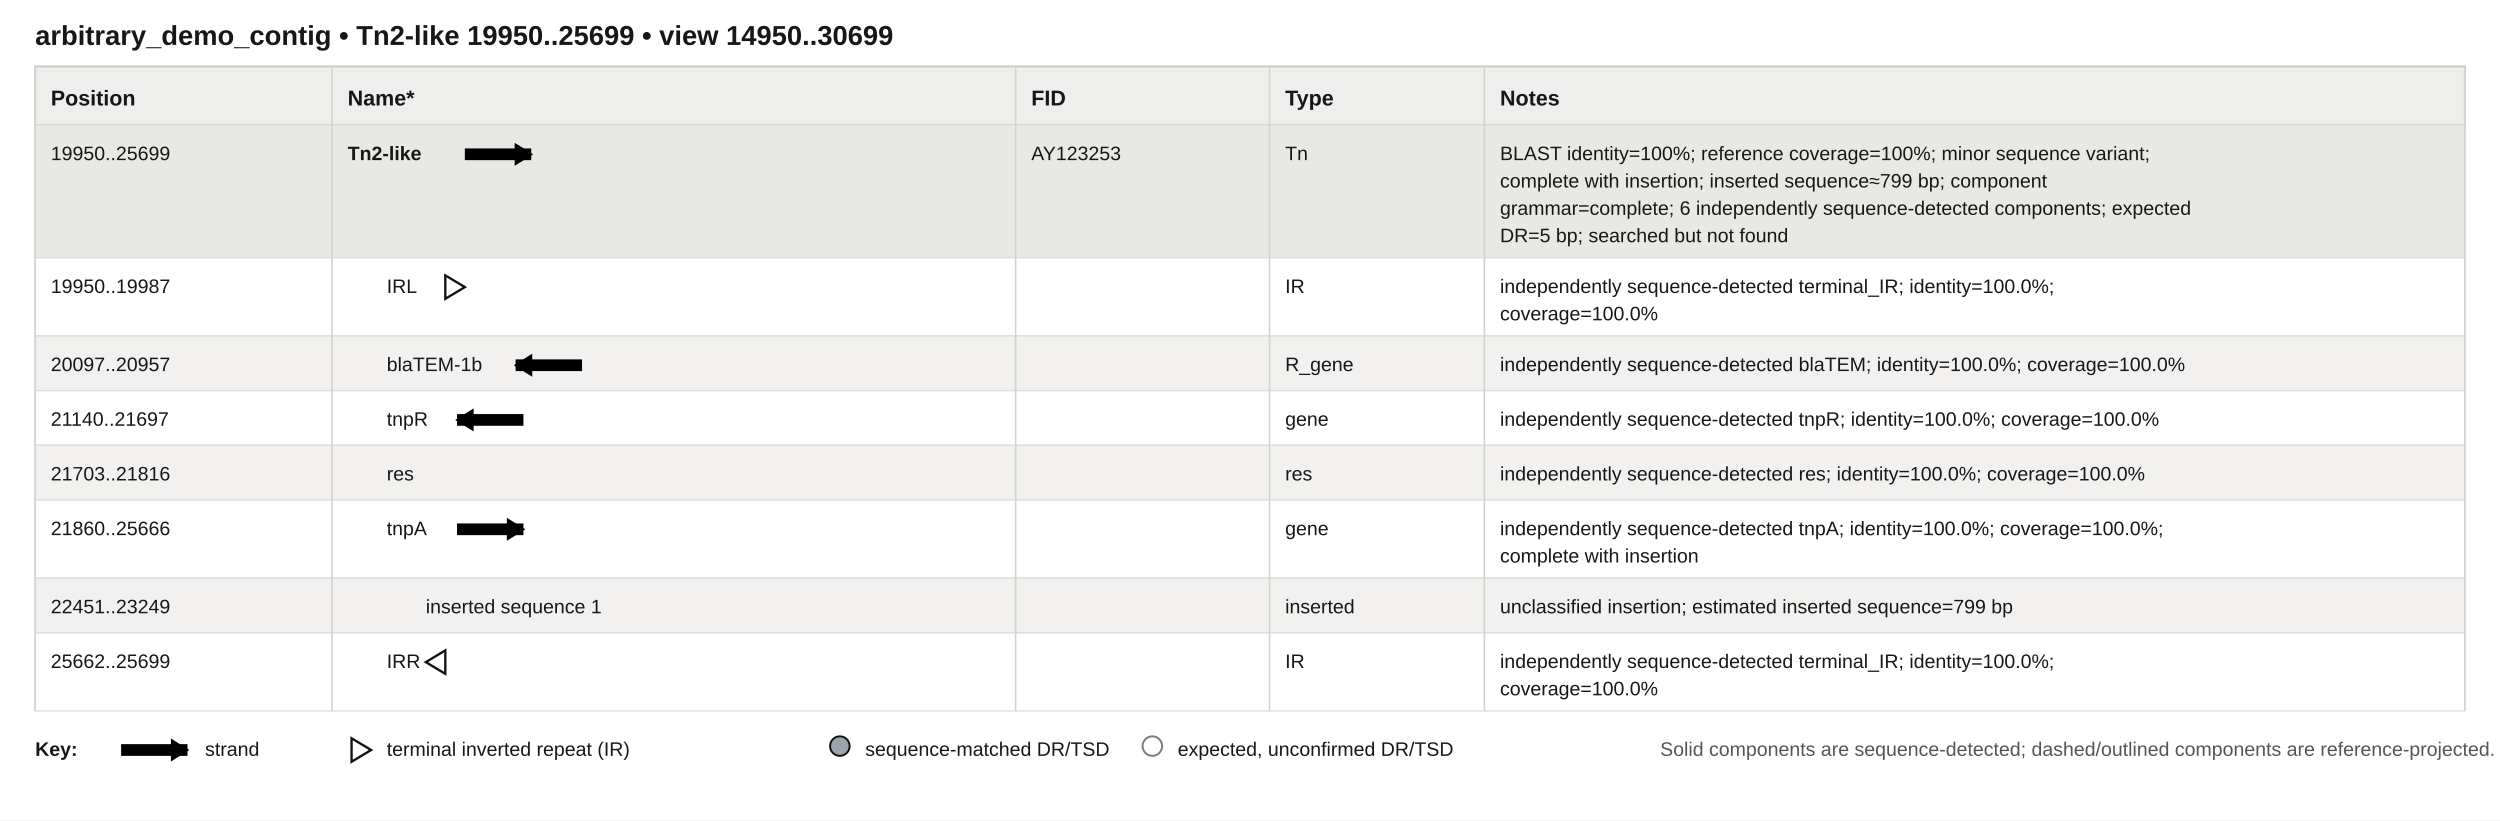
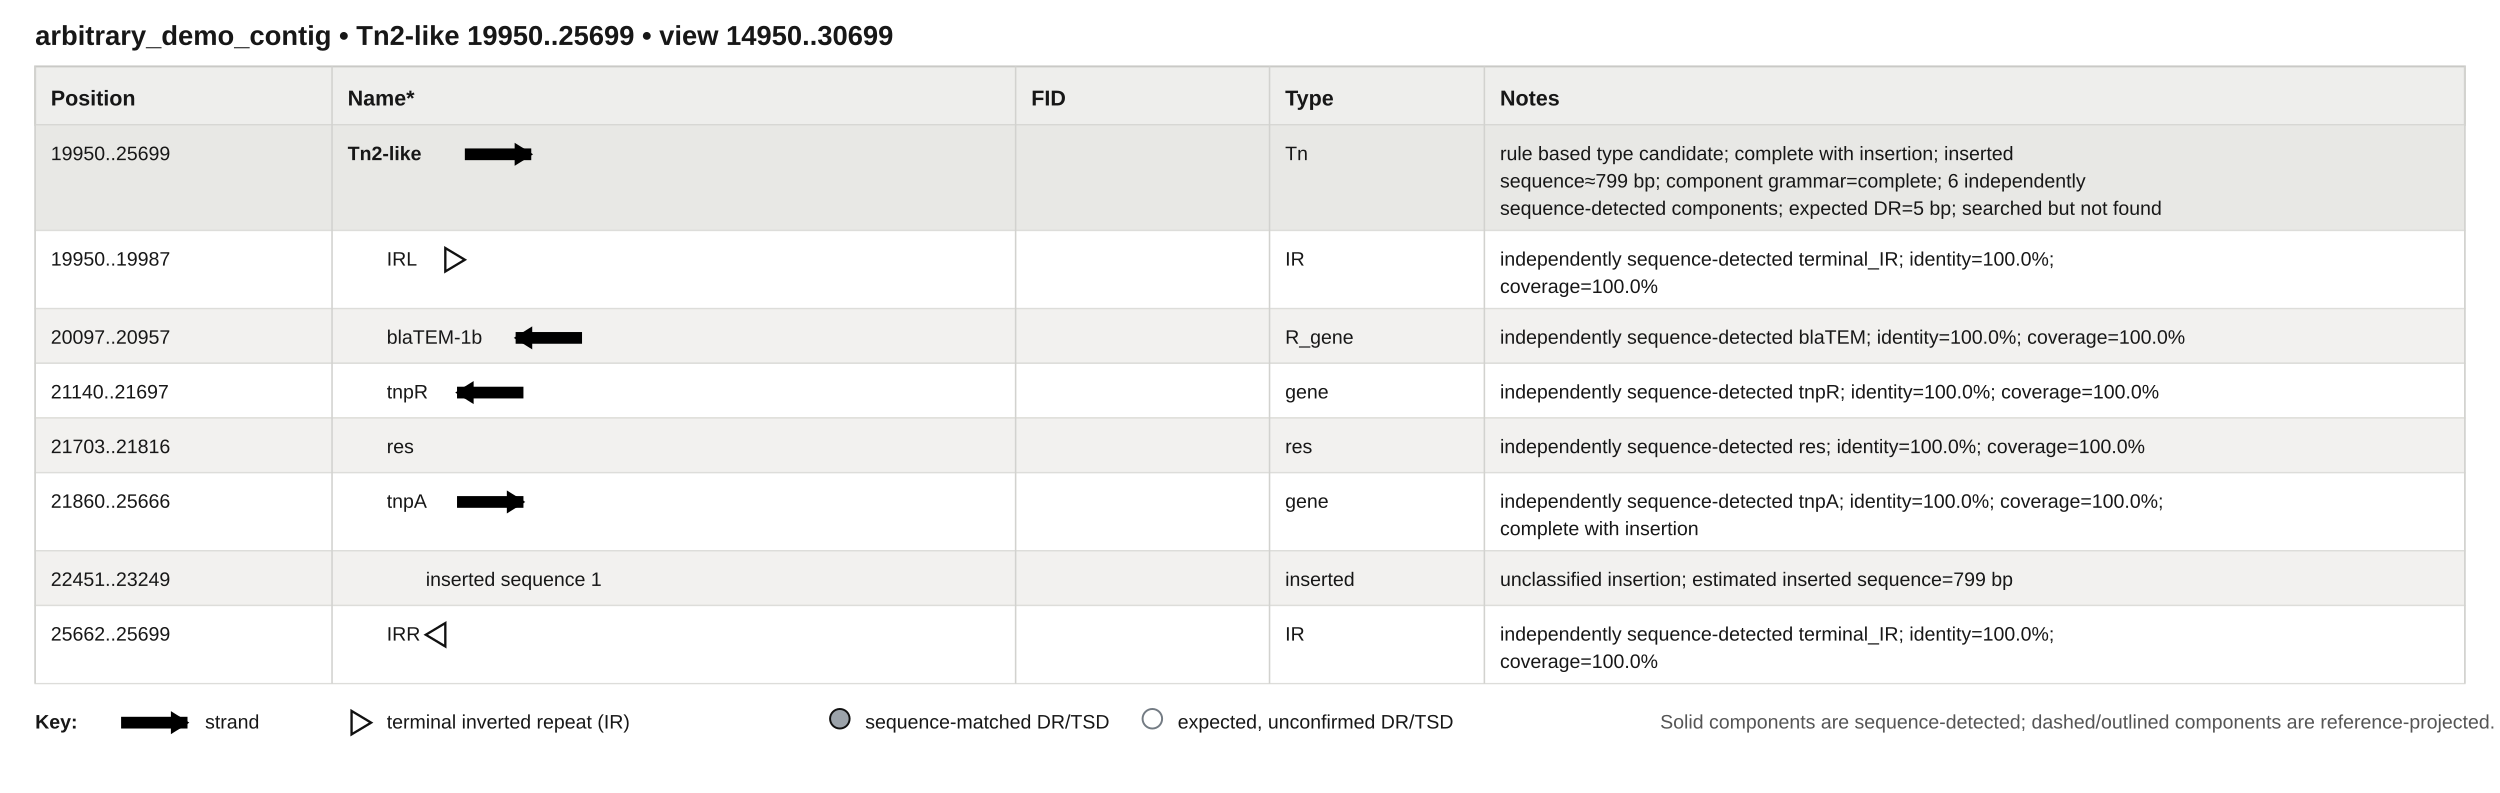
- <svg xmlns="http://www.w3.org/2000/svg" width="1280" height="420" style="background:#fff;font-family:Arial,Helvetica,sans-serif">
-   <rect x="0" y="0" width="1280" height="420" fill="#fff" />
+ <svg xmlns="http://www.w3.org/2000/svg" width="1280" height="406" style="background:#fff;font-family:Arial,Helvetica,sans-serif">
+   <rect x="0" y="0" width="1280" height="406" fill="#fff" />
  <text x="18.0" y="23.0" font-size="14" font-weight="bold" text-anchor="start" fill="#171717">arbitrary_demo_contig • Tn2-like 19950..25699 • view 14950..30699</text>
  <rect x="18" y="34" width="1244" height="30" fill="#eeeeec" stroke="#c9c9c6" />
  <text x="26.0" y="54.0" font-size="11" font-weight="bold" text-anchor="start" fill="#171717">Position</text>
  <text x="178.0" y="54.0" font-size="11" font-weight="bold" text-anchor="start" fill="#171717">Name*</text>
  <text x="528.0" y="54.0" font-size="11" font-weight="bold" text-anchor="start" fill="#171717">FID</text>
  <text x="658.0" y="54.0" font-size="11" font-weight="bold" text-anchor="start" fill="#171717">Type</text>
  <text x="768.0" y="54.0" font-size="11" font-weight="bold" text-anchor="start" fill="#171717">Notes</text>
-   <rect x="18" y="64" width="1244" height="68" fill="#e8e8e5" stroke="#ddddda" stroke-width="0.7" />
+   <rect x="18" y="64" width="1244" height="54" fill="#e8e8e5" stroke="#ddddda" stroke-width="0.7" />
  <text x="26.0" y="82.0" font-size="10" font-weight="normal" text-anchor="start" fill="#171717">19950..25699</text>
  <text x="178.0" y="82.0" font-size="10" font-weight="bold" text-anchor="start" fill="#171717">Tn2-like</text>
  <line x1="238.0" y1="79.0" x2="272.0" y2="79.0" stroke="#000" stroke-width="6" />
  <polygon points="272.0,79.0 264.0,74.0 264.0,84.0" fill="#000000" stroke="#000" />
-   <text x="528.0" y="82.0" font-size="10" font-weight="normal" text-anchor="start" fill="#171717">AY123253</text>
+   <text x="528.0" y="82.0" font-size="10" font-weight="normal" text-anchor="start" fill="#171717" />
  <text x="658.0" y="82.0" font-size="10" font-weight="normal" text-anchor="start" fill="#171717">Tn</text>
-   <text x="768.0" y="82.0" font-size="10" font-weight="normal" text-anchor="start" fill="#171717">BLAST identity=100%; reference coverage=100%; minor sequence variant;</text>
-   <text x="768.0" y="96.0" font-size="10" font-weight="normal" text-anchor="start" fill="#171717">complete with insertion; inserted sequence≈799 bp; component</text>
-   <text x="768.0" y="110.0" font-size="10" font-weight="normal" text-anchor="start" fill="#171717">grammar=complete; 6 independently sequence-detected components; expected</text>
-   <text x="768.0" y="124.0" font-size="10" font-weight="normal" text-anchor="start" fill="#171717">DR=5 bp; searched but not found</text>
-   <rect x="18" y="132" width="1244" height="40" fill="#ffffff" stroke="#ddddda" stroke-width="0.7" />
-   <text x="26.0" y="150.0" font-size="10" font-weight="normal" text-anchor="start" fill="#171717">19950..19987</text>
-   <text x="198.0" y="150.0" font-size="10" font-weight="normal" text-anchor="start" fill="#171717">IRL</text>
-   <polygon points="228.0,141.0 238.0,147.0 228.0,153.0" fill="#fff" stroke="#111" stroke-width="1.2" />
-   <text x="528.0" y="150.0" font-size="10" font-weight="normal" text-anchor="start" fill="#171717" />
-   <text x="658.0" y="150.0" font-size="10" font-weight="normal" text-anchor="start" fill="#171717">IR</text>
-   <text x="768.0" y="150.0" font-size="10" font-weight="normal" text-anchor="start" fill="#171717">independently sequence-detected terminal_IR; identity=100.0%;</text>
-   <text x="768.0" y="164.0" font-size="10" font-weight="normal" text-anchor="start" fill="#171717">coverage=100.0%</text>
-   <rect x="18" y="172" width="1244" height="28" fill="#f2f1ef" stroke="#ddddda" stroke-width="0.7" />
-   <text x="26.0" y="190.0" font-size="10" font-weight="normal" text-anchor="start" fill="#171717">20097..20957</text>
-   <text x="198.0" y="190.0" font-size="10" font-weight="normal" text-anchor="start" fill="#171717">blaTEM-1b</text>
-   <line x1="298.0" y1="187.0" x2="264.0" y2="187.0" stroke="#000" stroke-width="6" />
-   <polygon points="264.0,187.0 272.0,182.0 272.0,192.0" fill="#000000" stroke="#000" />
-   <text x="528.0" y="190.0" font-size="10" font-weight="normal" text-anchor="start" fill="#171717" />
-   <text x="658.0" y="190.0" font-size="10" font-weight="normal" text-anchor="start" fill="#171717">R_gene</text>
-   <text x="768.0" y="190.0" font-size="10" font-weight="normal" text-anchor="start" fill="#171717">independently sequence-detected blaTEM; identity=100.0%; coverage=100.0%</text>
-   <rect x="18" y="200" width="1244" height="28" fill="#ffffff" stroke="#ddddda" stroke-width="0.7" />
-   <text x="26.0" y="218.0" font-size="10" font-weight="normal" text-anchor="start" fill="#171717">21140..21697</text>
-   <text x="198.0" y="218.0" font-size="10" font-weight="normal" text-anchor="start" fill="#171717">tnpR</text>
-   <line x1="268.0" y1="215.0" x2="234.0" y2="215.0" stroke="#000" stroke-width="6" />
-   <polygon points="234.0,215.0 242.0,210.0 242.0,220.0" fill="#000000" stroke="#000" />
-   <text x="528.0" y="218.0" font-size="10" font-weight="normal" text-anchor="start" fill="#171717" />
-   <text x="658.0" y="218.0" font-size="10" font-weight="normal" text-anchor="start" fill="#171717">gene</text>
-   <text x="768.0" y="218.0" font-size="10" font-weight="normal" text-anchor="start" fill="#171717">independently sequence-detected tnpR; identity=100.0%; coverage=100.0%</text>
-   <rect x="18" y="228" width="1244" height="28" fill="#f2f1ef" stroke="#ddddda" stroke-width="0.7" />
-   <text x="26.0" y="246.0" font-size="10" font-weight="normal" text-anchor="start" fill="#171717">21703..21816</text>
-   <text x="198.0" y="246.0" font-size="10" font-weight="normal" text-anchor="start" fill="#171717">res</text>
-   <text x="528.0" y="246.0" font-size="10" font-weight="normal" text-anchor="start" fill="#171717" />
-   <text x="658.0" y="246.0" font-size="10" font-weight="normal" text-anchor="start" fill="#171717">res</text>
-   <text x="768.0" y="246.0" font-size="10" font-weight="normal" text-anchor="start" fill="#171717">independently sequence-detected res; identity=100.0%; coverage=100.0%</text>
-   <rect x="18" y="256" width="1244" height="40" fill="#ffffff" stroke="#ddddda" stroke-width="0.7" />
-   <text x="26.0" y="274.0" font-size="10" font-weight="normal" text-anchor="start" fill="#171717">21860..25666</text>
-   <text x="198.0" y="274.0" font-size="10" font-weight="normal" text-anchor="start" fill="#171717">tnpA</text>
-   <line x1="234.0" y1="271.0" x2="268.0" y2="271.0" stroke="#000" stroke-width="6" />
-   <polygon points="268.0,271.0 260.0,266.0 260.0,276.0" fill="#000000" stroke="#000" />
-   <text x="528.0" y="274.0" font-size="10" font-weight="normal" text-anchor="start" fill="#171717" />
-   <text x="658.0" y="274.0" font-size="10" font-weight="normal" text-anchor="start" fill="#171717">gene</text>
-   <text x="768.0" y="274.0" font-size="10" font-weight="normal" text-anchor="start" fill="#171717">independently sequence-detected tnpA; identity=100.0%; coverage=100.0%;</text>
-   <text x="768.0" y="288.0" font-size="10" font-weight="normal" text-anchor="start" fill="#171717">complete with insertion</text>
-   <rect x="18" y="296" width="1244" height="28" fill="#f2f1ef" stroke="#ddddda" stroke-width="0.7" />
-   <text x="26.0" y="314.0" font-size="10" font-weight="normal" text-anchor="start" fill="#171717">22451..23249</text>
-   <text x="218.0" y="314.0" font-size="10" font-weight="normal" text-anchor="start" fill="#171717">inserted sequence 1</text>
-   <text x="528.0" y="314.0" font-size="10" font-weight="normal" text-anchor="start" fill="#171717" />
-   <text x="658.0" y="314.0" font-size="10" font-weight="normal" text-anchor="start" fill="#171717">inserted</text>
-   <text x="768.0" y="314.0" font-size="10" font-weight="normal" text-anchor="start" fill="#171717">unclassified insertion; estimated inserted sequence=799 bp</text>
-   <rect x="18" y="324" width="1244" height="40" fill="#ffffff" stroke="#ddddda" stroke-width="0.7" />
-   <text x="26.0" y="342.0" font-size="10" font-weight="normal" text-anchor="start" fill="#171717">25662..25699</text>
-   <text x="198.0" y="342.0" font-size="10" font-weight="normal" text-anchor="start" fill="#171717">IRR</text>
-   <polygon points="228.0,333.0 218.0,339.0 228.0,345.0" fill="#fff" stroke="#111" stroke-width="1.2" />
-   <text x="528.0" y="342.0" font-size="10" font-weight="normal" text-anchor="start" fill="#171717" />
-   <text x="658.0" y="342.0" font-size="10" font-weight="normal" text-anchor="start" fill="#171717">IR</text>
-   <text x="768.0" y="342.0" font-size="10" font-weight="normal" text-anchor="start" fill="#171717">independently sequence-detected terminal_IR; identity=100.0%;</text>
-   <text x="768.0" y="356.0" font-size="10" font-weight="normal" text-anchor="start" fill="#171717">coverage=100.0%</text>
-   <line x1="18" y1="34" x2="18" y2="364" stroke="#d2d2cf" stroke-width="0.8" />
-   <line x1="170" y1="34" x2="170" y2="364" stroke="#d2d2cf" stroke-width="0.8" />
-   <line x1="520" y1="34" x2="520" y2="364" stroke="#d2d2cf" stroke-width="0.8" />
-   <line x1="650" y1="34" x2="650" y2="364" stroke="#d2d2cf" stroke-width="0.8" />
-   <line x1="760" y1="34" x2="760" y2="364" stroke="#d2d2cf" stroke-width="0.8" />
-   <line x1="1262" y1="34" x2="1262" y2="364" stroke="#d2d2cf" stroke-width="0.8" />
-   <text x="18.0" y="387.0" font-size="10" font-weight="bold" text-anchor="start" fill="#171717">Key:</text>
-   <line x1="62.0" y1="384.0" x2="96.0" y2="384.0" stroke="#000" stroke-width="6" />
-   <polygon points="96.0,384.0 88.0,379.0 88.0,389.0" fill="#000000" stroke="#000" />
-   <text x="105.0" y="387.0" font-size="10" font-weight="normal" text-anchor="start" fill="#171717">strand</text>
-   <polygon points="180.0,378.0 190.0,384.0 180.0,390.0" fill="#fff" stroke="#111" stroke-width="1.2" />
-   <text x="198.0" y="387.0" font-size="10" font-weight="normal" text-anchor="start" fill="#171717">terminal inverted repeat (IR)</text>
-   <circle cx="430" cy="382" r="5" fill="#9ca3aa" stroke="#111" />
-   <text x="443.0" y="387.0" font-size="10" font-weight="normal" text-anchor="start" fill="#171717">sequence-matched DR/TSD</text>
-   <circle cx="590" cy="382" r="5" fill="#fff" stroke="#737b83" />
-   <text x="603.0" y="387.0" font-size="10" font-weight="normal" text-anchor="start" fill="#171717">expected, unconfirmed DR/TSD</text>
-   <text x="850.0" y="387.0" font-size="10" font-weight="normal" text-anchor="start" fill="#555555">Solid components are sequence-detected; dashed/outlined components are reference-projected.</text>
+   <text x="768.0" y="82.0" font-size="10" font-weight="normal" text-anchor="start" fill="#171717">rule based type candidate; complete with insertion; inserted</text>
+   <text x="768.0" y="96.0" font-size="10" font-weight="normal" text-anchor="start" fill="#171717">sequence≈799 bp; component grammar=complete; 6 independently</text>
+   <text x="768.0" y="110.0" font-size="10" font-weight="normal" text-anchor="start" fill="#171717">sequence-detected components; expected DR=5 bp; searched but not found</text>
+   <rect x="18" y="118" width="1244" height="40" fill="#ffffff" stroke="#ddddda" stroke-width="0.7" />
+   <text x="26.0" y="136.0" font-size="10" font-weight="normal" text-anchor="start" fill="#171717">19950..19987</text>
+   <text x="198.0" y="136.0" font-size="10" font-weight="normal" text-anchor="start" fill="#171717">IRL</text>
+   <polygon points="228.0,127.0 238.0,133.0 228.0,139.0" fill="#fff" stroke="#111" stroke-width="1.2" />
+   <text x="528.0" y="136.0" font-size="10" font-weight="normal" text-anchor="start" fill="#171717" />
+   <text x="658.0" y="136.0" font-size="10" font-weight="normal" text-anchor="start" fill="#171717">IR</text>
+   <text x="768.0" y="136.0" font-size="10" font-weight="normal" text-anchor="start" fill="#171717">independently sequence-detected terminal_IR; identity=100.0%;</text>
+   <text x="768.0" y="150.0" font-size="10" font-weight="normal" text-anchor="start" fill="#171717">coverage=100.0%</text>
+   <rect x="18" y="158" width="1244" height="28" fill="#f2f1ef" stroke="#ddddda" stroke-width="0.7" />
+   <text x="26.0" y="176.0" font-size="10" font-weight="normal" text-anchor="start" fill="#171717">20097..20957</text>
+   <text x="198.0" y="176.0" font-size="10" font-weight="normal" text-anchor="start" fill="#171717">blaTEM-1b</text>
+   <line x1="298.0" y1="173.0" x2="264.0" y2="173.0" stroke="#000" stroke-width="6" />
+   <polygon points="264.0,173.0 272.0,168.0 272.0,178.0" fill="#000000" stroke="#000" />
+   <text x="528.0" y="176.0" font-size="10" font-weight="normal" text-anchor="start" fill="#171717" />
+   <text x="658.0" y="176.0" font-size="10" font-weight="normal" text-anchor="start" fill="#171717">R_gene</text>
+   <text x="768.0" y="176.0" font-size="10" font-weight="normal" text-anchor="start" fill="#171717">independently sequence-detected blaTEM; identity=100.0%; coverage=100.0%</text>
+   <rect x="18" y="186" width="1244" height="28" fill="#ffffff" stroke="#ddddda" stroke-width="0.7" />
+   <text x="26.0" y="204.0" font-size="10" font-weight="normal" text-anchor="start" fill="#171717">21140..21697</text>
+   <text x="198.0" y="204.0" font-size="10" font-weight="normal" text-anchor="start" fill="#171717">tnpR</text>
+   <line x1="268.0" y1="201.0" x2="234.0" y2="201.0" stroke="#000" stroke-width="6" />
+   <polygon points="234.0,201.0 242.0,196.0 242.0,206.0" fill="#000000" stroke="#000" />
+   <text x="528.0" y="204.0" font-size="10" font-weight="normal" text-anchor="start" fill="#171717" />
+   <text x="658.0" y="204.0" font-size="10" font-weight="normal" text-anchor="start" fill="#171717">gene</text>
+   <text x="768.0" y="204.0" font-size="10" font-weight="normal" text-anchor="start" fill="#171717">independently sequence-detected tnpR; identity=100.0%; coverage=100.0%</text>
+   <rect x="18" y="214" width="1244" height="28" fill="#f2f1ef" stroke="#ddddda" stroke-width="0.7" />
+   <text x="26.0" y="232.0" font-size="10" font-weight="normal" text-anchor="start" fill="#171717">21703..21816</text>
+   <text x="198.0" y="232.0" font-size="10" font-weight="normal" text-anchor="start" fill="#171717">res</text>
+   <text x="528.0" y="232.0" font-size="10" font-weight="normal" text-anchor="start" fill="#171717" />
+   <text x="658.0" y="232.0" font-size="10" font-weight="normal" text-anchor="start" fill="#171717">res</text>
+   <text x="768.0" y="232.0" font-size="10" font-weight="normal" text-anchor="start" fill="#171717">independently sequence-detected res; identity=100.0%; coverage=100.0%</text>
+   <rect x="18" y="242" width="1244" height="40" fill="#ffffff" stroke="#ddddda" stroke-width="0.7" />
+   <text x="26.0" y="260.0" font-size="10" font-weight="normal" text-anchor="start" fill="#171717">21860..25666</text>
+   <text x="198.0" y="260.0" font-size="10" font-weight="normal" text-anchor="start" fill="#171717">tnpA</text>
+   <line x1="234.0" y1="257.0" x2="268.0" y2="257.0" stroke="#000" stroke-width="6" />
+   <polygon points="268.0,257.0 260.0,252.0 260.0,262.0" fill="#000000" stroke="#000" />
+   <text x="528.0" y="260.0" font-size="10" font-weight="normal" text-anchor="start" fill="#171717" />
+   <text x="658.0" y="260.0" font-size="10" font-weight="normal" text-anchor="start" fill="#171717">gene</text>
+   <text x="768.0" y="260.0" font-size="10" font-weight="normal" text-anchor="start" fill="#171717">independently sequence-detected tnpA; identity=100.0%; coverage=100.0%;</text>
+   <text x="768.0" y="274.0" font-size="10" font-weight="normal" text-anchor="start" fill="#171717">complete with insertion</text>
+   <rect x="18" y="282" width="1244" height="28" fill="#f2f1ef" stroke="#ddddda" stroke-width="0.7" />
+   <text x="26.0" y="300.0" font-size="10" font-weight="normal" text-anchor="start" fill="#171717">22451..23249</text>
+   <text x="218.0" y="300.0" font-size="10" font-weight="normal" text-anchor="start" fill="#171717">inserted sequence 1</text>
+   <text x="528.0" y="300.0" font-size="10" font-weight="normal" text-anchor="start" fill="#171717" />
+   <text x="658.0" y="300.0" font-size="10" font-weight="normal" text-anchor="start" fill="#171717">inserted</text>
+   <text x="768.0" y="300.0" font-size="10" font-weight="normal" text-anchor="start" fill="#171717">unclassified insertion; estimated inserted sequence=799 bp</text>
+   <rect x="18" y="310" width="1244" height="40" fill="#ffffff" stroke="#ddddda" stroke-width="0.7" />
+   <text x="26.0" y="328.0" font-size="10" font-weight="normal" text-anchor="start" fill="#171717">25662..25699</text>
+   <text x="198.0" y="328.0" font-size="10" font-weight="normal" text-anchor="start" fill="#171717">IRR</text>
+   <polygon points="228.0,319.0 218.0,325.0 228.0,331.0" fill="#fff" stroke="#111" stroke-width="1.2" />
+   <text x="528.0" y="328.0" font-size="10" font-weight="normal" text-anchor="start" fill="#171717" />
+   <text x="658.0" y="328.0" font-size="10" font-weight="normal" text-anchor="start" fill="#171717">IR</text>
+   <text x="768.0" y="328.0" font-size="10" font-weight="normal" text-anchor="start" fill="#171717">independently sequence-detected terminal_IR; identity=100.0%;</text>
+   <text x="768.0" y="342.0" font-size="10" font-weight="normal" text-anchor="start" fill="#171717">coverage=100.0%</text>
+   <line x1="18" y1="34" x2="18" y2="350" stroke="#d2d2cf" stroke-width="0.8" />
+   <line x1="170" y1="34" x2="170" y2="350" stroke="#d2d2cf" stroke-width="0.8" />
+   <line x1="520" y1="34" x2="520" y2="350" stroke="#d2d2cf" stroke-width="0.8" />
+   <line x1="650" y1="34" x2="650" y2="350" stroke="#d2d2cf" stroke-width="0.8" />
+   <line x1="760" y1="34" x2="760" y2="350" stroke="#d2d2cf" stroke-width="0.8" />
+   <line x1="1262" y1="34" x2="1262" y2="350" stroke="#d2d2cf" stroke-width="0.8" />
+   <text x="18.0" y="373.0" font-size="10" font-weight="bold" text-anchor="start" fill="#171717">Key:</text>
+   <line x1="62.0" y1="370.0" x2="96.0" y2="370.0" stroke="#000" stroke-width="6" />
+   <polygon points="96.0,370.0 88.0,365.0 88.0,375.0" fill="#000000" stroke="#000" />
+   <text x="105.0" y="373.0" font-size="10" font-weight="normal" text-anchor="start" fill="#171717">strand</text>
+   <polygon points="180.0,364.0 190.0,370.0 180.0,376.0" fill="#fff" stroke="#111" stroke-width="1.2" />
+   <text x="198.0" y="373.0" font-size="10" font-weight="normal" text-anchor="start" fill="#171717">terminal inverted repeat (IR)</text>
+   <circle cx="430" cy="368" r="5" fill="#9ca3aa" stroke="#111" />
+   <text x="443.0" y="373.0" font-size="10" font-weight="normal" text-anchor="start" fill="#171717">sequence-matched DR/TSD</text>
+   <circle cx="590" cy="368" r="5" fill="#fff" stroke="#737b83" />
+   <text x="603.0" y="373.0" font-size="10" font-weight="normal" text-anchor="start" fill="#171717">expected, unconfirmed DR/TSD</text>
+   <text x="850.0" y="373.0" font-size="10" font-weight="normal" text-anchor="start" fill="#555555">Solid components are sequence-detected; dashed/outlined components are reference-projected.</text>
</svg>
